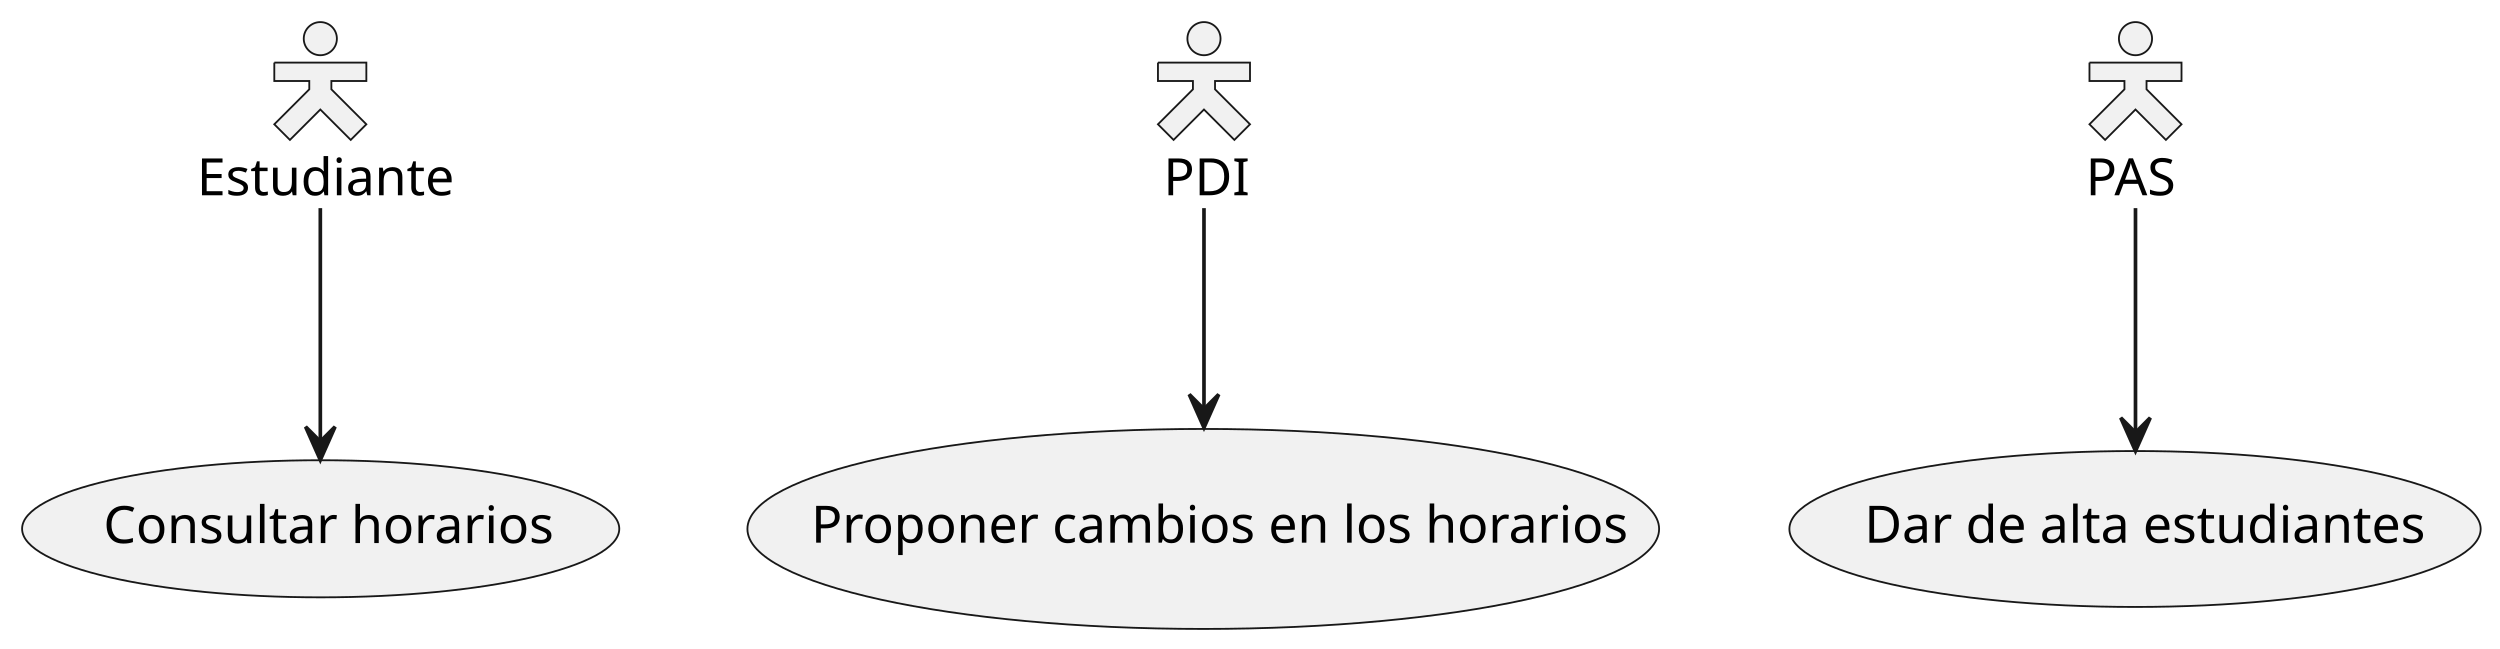
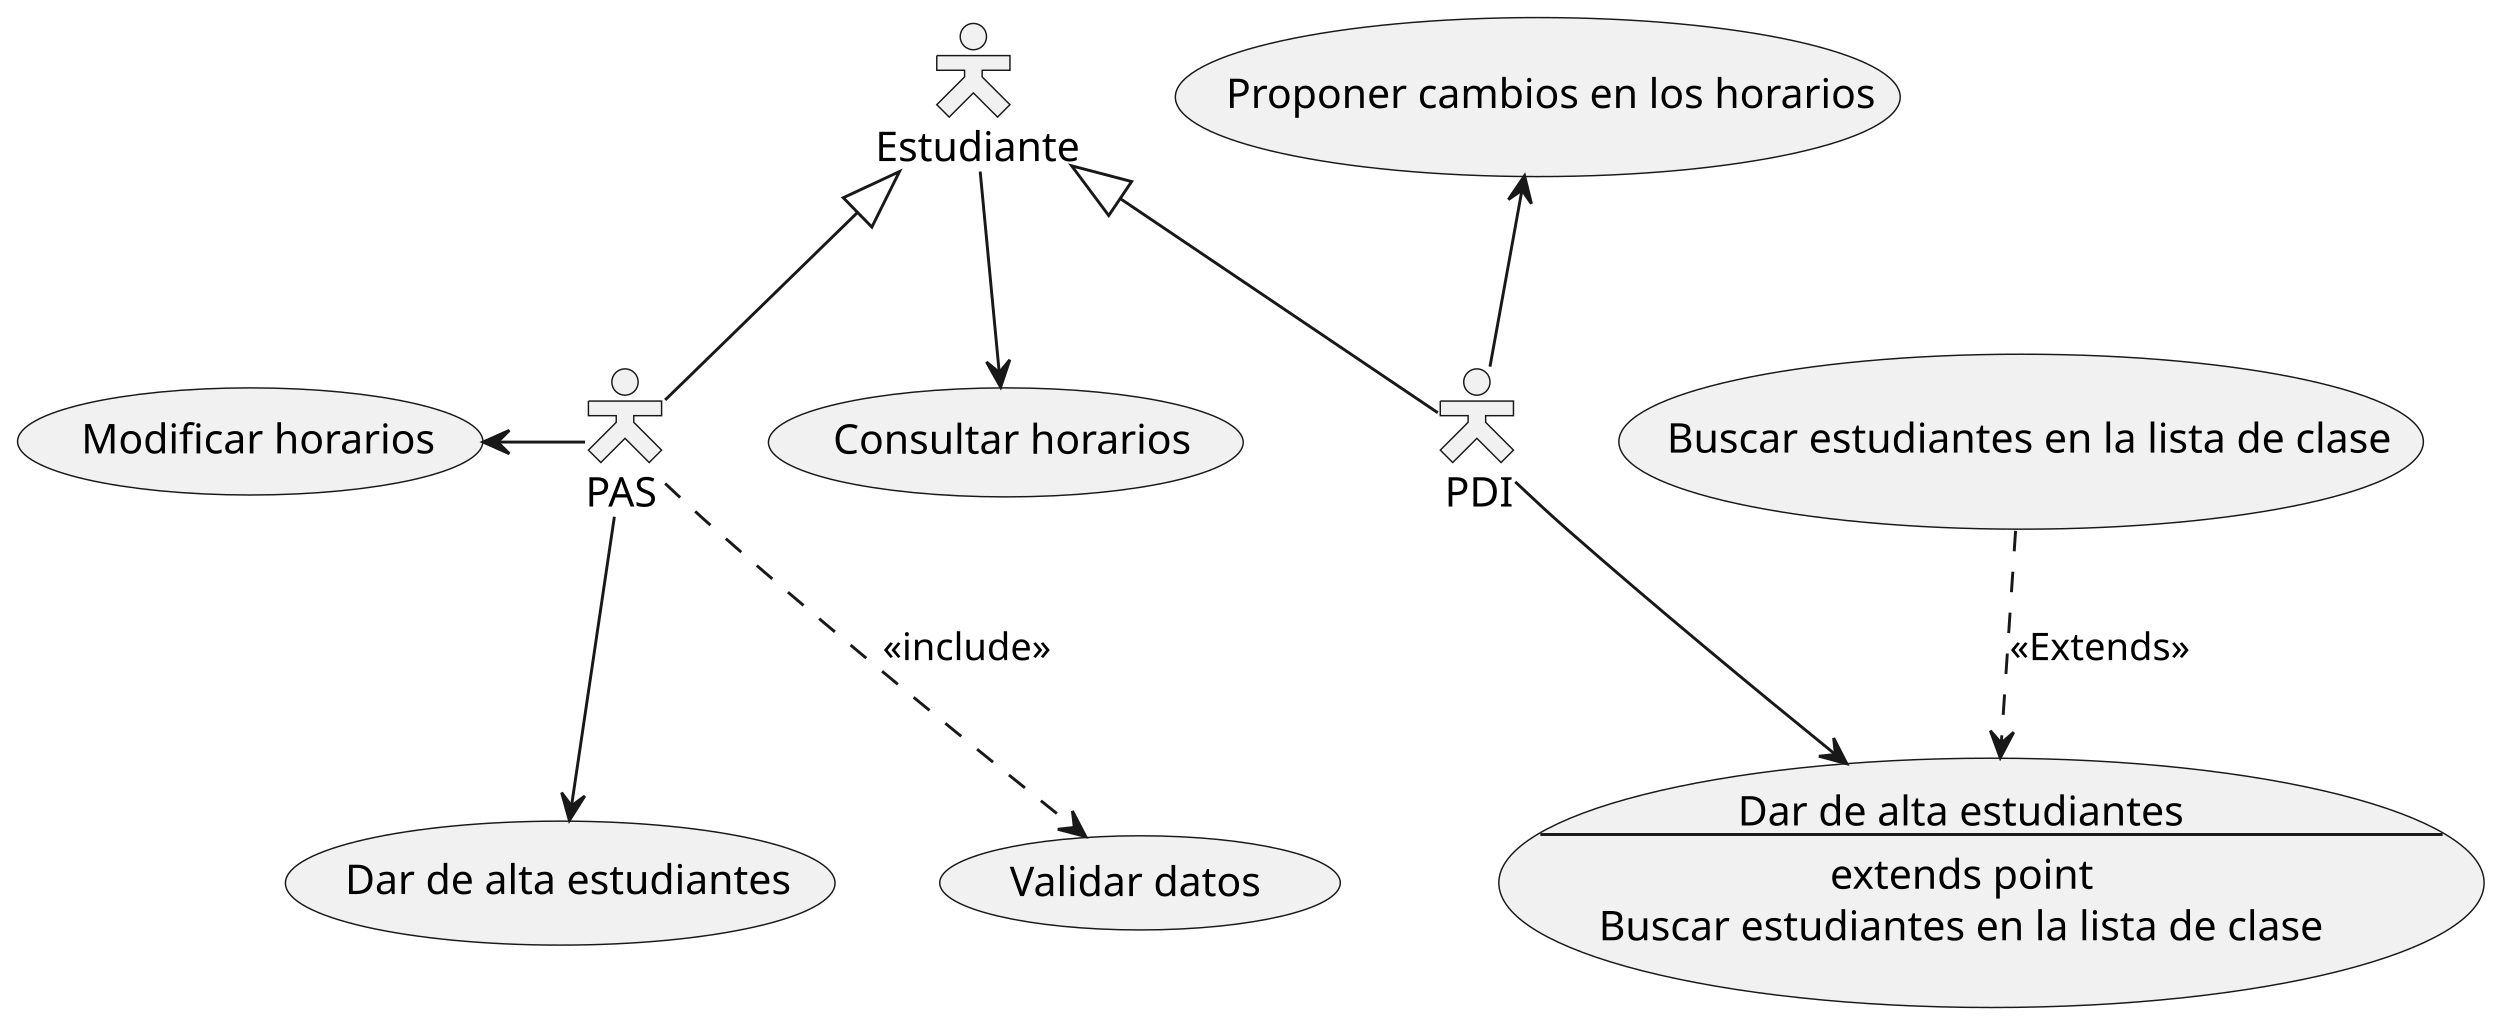
- <svg xmlns="http://www.w3.org/2000/svg" contentStyleType="text/css" height="176px" preserveAspectRatio="none" style="width:679px;height:176px;background:#FFFFFF;" version="1.1" viewBox="0 0 679 176" width="679px" zoomAndPan="magnify">
+ <svg xmlns="http://www.w3.org/2000/svg" contentStyleType="text/css" height="350px" preserveAspectRatio="none" style="width:854px;height:350px;background:#FFFFFF;" version="1.1" viewBox="0 0 854 350" width="854px" zoomAndPan="magnify">
  <defs />
  <g>
    <g id="elem_Estudiante">
-       <ellipse cx="87" cy="10.5" fill="#F1F1F1" rx="4.5" ry="4.5" style="stroke:#181818;stroke-width:0.5;" />
-       <path d="M74.5,17 L74.5,22 L84,22 L84,24.257 L74.5,33.757 L78.743,38 L87,29.743 L95.257,38 L99.5,33.757 L90,24.257 L90,22 L99.5,22 L99.5,17 L74.5,17 " fill="#F1F1F1" style="stroke:#181818;stroke-width:0.5;" />
-       <text fill="#000000" font-family="sans-serif" font-size="14" lengthAdjust="spacing" textLength="67" x="53.5" y="53.033">Estudiante</text>
+       <ellipse cx="332.5" cy="12.5" fill="#F1F1F1" rx="4.5" ry="4.5" style="stroke:#181818;stroke-width:0.5;" />
+       <path d="M320,19 L320,24 L329.5,24 L329.5,26.257 L320,35.757 L324.243,40 L332.5,31.743 L340.757,40 L345,35.757 L335.5,26.257 L335.5,24 L345,24 L345,19 L320,19 " fill="#F1F1F1" style="stroke:#181818;stroke-width:0.5;" />
+       <text fill="#000000" font-family="sans-serif" font-size="14" lengthAdjust="spacing" textLength="67" x="299" y="55.033">Estudiante</text>
    </g>
-     <g id="elem_Use">
-       <ellipse cx="87.097" cy="143.619" fill="#F1F1F1" rx="81.097" ry="18.619" style="stroke:#181818;stroke-width:0.5;" />
-       <text fill="#000000" font-family="sans-serif" font-size="14" lengthAdjust="spacing" textLength="117" x="28.084" y="147.498">Consultar horarios</text>
+     <g id="elem_Consultar horarios">
+       <ellipse cx="343.597" cy="151.119" fill="#F1F1F1" rx="81.097" ry="18.619" style="stroke:#181818;stroke-width:0.5;" />
+       <text fill="#000000" font-family="sans-serif" font-size="14" lengthAdjust="spacing" textLength="117" x="284.584" y="154.998">Consultar horarios</text>
    </g>
    <g id="elem_PDI">
-       <ellipse cx="327" cy="10.5" fill="#F1F1F1" rx="4.5" ry="4.5" style="stroke:#181818;stroke-width:0.5;" />
-       <path d="M314.5,17 L314.5,22 L324,22 L324,24.257 L314.5,33.757 L318.743,38 L327,29.743 L335.257,38 L339.5,33.757 L330,24.257 L330,22 L339.5,22 L339.5,17 L314.5,17 " fill="#F1F1F1" style="stroke:#181818;stroke-width:0.5;" />
-       <text fill="#000000" font-family="sans-serif" font-size="14" lengthAdjust="spacing" textLength="22" x="316" y="53.033">PDI</text>
+       <ellipse cx="504.5" cy="130.5" fill="#F1F1F1" rx="4.5" ry="4.5" style="stroke:#181818;stroke-width:0.5;" />
+       <path d="M492,137 L492,142 L501.5,142 L501.5,144.257 L492,153.757 L496.243,158 L504.5,149.743 L512.757,158 L517,153.757 L507.5,144.257 L507.5,142 L517,142 L517,137 L492,137 " fill="#F1F1F1" style="stroke:#181818;stroke-width:0.5;" />
+       <text fill="#000000" font-family="sans-serif" font-size="14" lengthAdjust="spacing" textLength="22" x="493.5" y="173.033">PDI</text>
    </g>
-     <g id="elem_Use1">
-       <ellipse cx="326.807" cy="143.661" fill="#F1F1F1" rx="123.807" ry="27.161" style="stroke:#181818;stroke-width:0.5;" />
-       <text fill="#000000" font-family="sans-serif" font-size="14" lengthAdjust="spacing" textLength="213" x="220.307" y="147.39">Proponer cambios en los horarios</text>
+     <g id="elem_Proponer cambios en los horarios">
+       <ellipse cx="525.307" cy="33.161" fill="#F1F1F1" rx="123.807" ry="27.161" style="stroke:#181818;stroke-width:0.5;" />
+       <text fill="#000000" font-family="sans-serif" font-size="14" lengthAdjust="spacing" textLength="213" x="418.807" y="36.89">Proponer cambios en los horarios</text>
    </g>
    <g id="elem_PAS">
-       <ellipse cx="580" cy="10.5" fill="#F1F1F1" rx="4.5" ry="4.5" style="stroke:#181818;stroke-width:0.5;" />
-       <path d="M567.5,17 L567.5,22 L577,22 L577,24.257 L567.5,33.757 L571.743,38 L580,29.743 L588.257,38 L592.5,33.757 L583,24.257 L583,22 L592.5,22 L592.5,17 L567.5,17 " fill="#F1F1F1" style="stroke:#181818;stroke-width:0.5;" />
-       <text fill="#000000" font-family="sans-serif" font-size="14" lengthAdjust="spacing" textLength="27" x="566.5" y="53.033">PAS</text>
+       <ellipse cx="213.5" cy="130.5" fill="#F1F1F1" rx="4.5" ry="4.5" style="stroke:#181818;stroke-width:0.5;" />
+       <path d="M201,137 L201,142 L210.5,142 L210.5,144.257 L201,153.757 L205.243,158 L213.5,149.743 L221.757,158 L226,153.757 L216.5,144.257 L216.5,142 L226,142 L226,137 L201,137 " fill="#F1F1F1" style="stroke:#181818;stroke-width:0.5;" />
+       <text fill="#000000" font-family="sans-serif" font-size="14" lengthAdjust="spacing" textLength="27" x="200" y="173.033">PAS</text>
    </g>
-     <g id="elem_Use2">
-       <ellipse cx="579.875" cy="143.675" fill="#F1F1F1" rx="93.875" ry="21.175" style="stroke:#181818;stroke-width:0.5;" />
-       <text fill="#000000" font-family="sans-serif" font-size="14" lengthAdjust="spacing" textLength="147" x="506.375" y="147.404">Dar de alta estudiantes</text>
+     <g id="elem_Modificar horarios">
+       <ellipse cx="85.478" cy="150.796" fill="#F1F1F1" rx="79.478" ry="18.296" style="stroke:#181818;stroke-width:0.5;" />
+       <text fill="#000000" font-family="sans-serif" font-size="14" lengthAdjust="spacing" textLength="113" x="27.756" y="154.871">Modificar horarios</text>
    </g>
-     <g id="link_Estudiante_Use">
-       <path d="M87,56.52 C87,75.31 87,101.04 87,119.45 " fill="none" id="Estudiante-to-Use" style="stroke:#181818;stroke-width:1.0;" />
-       <polygon fill="#181818" points="87,124.91,91,115.91,87,119.91,83,115.91,87,124.91" style="stroke:#181818;stroke-width:1.0;" />
+     <g id="elem_Dar de alta estudiantes">
+       <ellipse cx="191.375" cy="301.675" fill="#F1F1F1" rx="93.875" ry="21.175" style="stroke:#181818;stroke-width:0.5;" />
+       <text fill="#000000" font-family="sans-serif" font-size="14" lengthAdjust="spacing" textLength="147" x="117.875" y="305.404">Dar de alta estudiantes</text>
    </g>
-     <g id="link_PDI_Use1">
-       <path d="M327,56.52 C327,72.54 327,93.61 327,110.89 " fill="none" id="PDI-to-Use1" style="stroke:#181818;stroke-width:1.0;" />
-       <polygon fill="#181818" points="327,116.12,331,107.12,327,111.12,323,107.12,327,116.12" style="stroke:#181818;stroke-width:1.0;" />
+     <g id="elem_Validar datos">
+       <ellipse cx="389.428" cy="301.586" fill="#F1F1F1" rx="68.428" ry="16.085" style="stroke:#181818;stroke-width:0.5;" />
+       <text fill="#000000" font-family="sans-serif" font-size="14" lengthAdjust="spacing" textLength="83" x="344.928" y="306.102">Validar datos</text>
    </g>
-     <g id="link_PAS_Use2">
-       <path d="M580,56.52 C580,74.5 580,98.84 580,117.04 " fill="none" id="PAS-to-Use2" style="stroke:#181818;stroke-width:1.0;" />
-       <polygon fill="#181818" points="580,122.47,584,113.47,580,117.47,576,113.47,580,122.47" style="stroke:#181818;stroke-width:1.0;" />
+     <g id="elem_UC1">
+       <ellipse cx="680.287" cy="301.583" fill="#F1F1F1" rx="168.287" ry="42.583" style="stroke:#181818;stroke-width:0.5;" />
+       <text fill="#000000" font-family="sans-serif" font-size="14" lengthAdjust="spacing" textLength="147" x="593.629" y="281.986">Dar de alta estudiantes</text>
+       <line style="stroke:#181818;stroke-width:1.0;" x1="526.182" x2="834.393" y1="285.062" y2="285.062" />
+       <text fill="#000000" font-family="sans-serif" font-size="14" lengthAdjust="spacing" textLength="84" x="625.129" y="303.595">extends point</text>
+       <text fill="#000000" font-family="sans-serif" font-size="14" lengthAdjust="spacing" textLength="242" x="546.129" y="321.205">Buscar estudiantes en la lista de clase</text>
+     </g>
+     <g id="elem_Buscar estudiantes en la lista de clase">
+       <ellipse cx="690.414" cy="150.883" fill="#F1F1F1" rx="137.414" ry="29.883" style="stroke:#181818;stroke-width:0.5;" />
+       <text fill="#000000" font-family="sans-serif" font-size="14" lengthAdjust="spacing" textLength="242" x="569.414" y="154.611">Buscar estudiantes en la lista de clase</text>
+     </g>
+     <g id="link_Estudiante_Consultar horarios">
+       <path d="M334.83,58.6 C336.75,78.87 339.46,107.39 341.33,127.16 " fill="none" id="Estudiante-to-Consultar horarios" style="stroke:#181818;stroke-width:1.0;" />
+       <polygon fill="#181818" points="341.82,132.24,344.955,122.903,341.349,127.262,336.99,123.656,341.82,132.24" style="stroke:#181818;stroke-width:1.0;" />
+     </g>
+     <g id="link_Proponer cambios en los horarios_PDI">
+       <path d="M519.85,65.21 C516.44,84.04 512.16,107.71 508.98,125.25 " fill="none" id="Proponer cambios en los horarios-backto-PDI" style="stroke:#181818;stroke-width:1.0;" />
+       <polygon fill="#181818" points="520.79,60.03,515.261,68.181,519.906,64.951,523.135,69.596,520.79,60.03" style="stroke:#181818;stroke-width:1.0;" />
+     </g>
+     <g id="link_Modificar horarios_PAS">
+       <path d="M170.17,151 C180.07,151 189.96,151 199.86,151 " fill="none" id="Modificar horarios-backto-PAS" style="stroke:#181818;stroke-width:1.0;" />
+       <polygon fill="#181818" points="165,151,174,155,170,151,174,147,165,151" style="stroke:#181818;stroke-width:1.0;" />
+     </g>
+     <g id="link_PAS_Dar de alta estudiantes">
+       <path d="M209.87,176.52 C205.82,203.82 199.32,247.72 195.23,275.29 " fill="none" id="PAS-to-Dar de alta estudiantes" style="stroke:#181818;stroke-width:1.0;" />
+       <polygon fill="#181818" points="194.5,280.24,199.766,271.917,195.227,275.293,191.851,270.754,194.5,280.24" style="stroke:#181818;stroke-width:1.0;" />
+     </g>
+     <g id="link_Estudiante_PAS">
+       <path d="M292.8,72.7 C270.14,94.79 243.15,121.1 227.22,136.63 " fill="none" id="Estudiante-backto-PAS" style="stroke:#181818;stroke-width:1.0;" />
+       <polygon fill="none" points="288.06,67.55,307.26,58.6,297.83,77.57,288.06,67.55" style="stroke:#181818;stroke-width:1.0;" />
+     </g>
+     <g id="link_Estudiante_PDI">
+       <path d="M382.81,67.93 C420.07,93.06 468.2,125.52 491.16,141 " fill="none" id="Estudiante-backto-PDI" style="stroke:#181818;stroke-width:1.0;" />
+       <polygon fill="none" points="378.74,73.63,366.07,56.64,386.57,62.02,378.74,73.63" style="stroke:#181818;stroke-width:1.0;" />
+     </g>
+     <g id="link_PAS_Validar datos">
+       <path d="M227.22,165.18 C232.55,170.21 238.74,175.94 244.5,181 C286.78,218.14 337.93,259.49 366.79,282.51 " fill="none" id="PAS-to-Validar datos" style="stroke:#181818;stroke-width:1.0;stroke-dasharray:7.0,7.0;" />
+       <polygon fill="#181818" points="370.88,285.77,366.343,277.028,366.973,282.65,361.351,283.28,370.88,285.77" style="stroke:#181818;stroke-width:1.0;" />
+       <text fill="#000000" font-family="sans-serif" font-size="13" lengthAdjust="spacing" textLength="55" x="301.5" y="225.495">«include»</text>
+     </g>
+     <g id="link_PDI_UC1">
+       <path d="M517.61,164.6 C523.07,169.77 529.52,175.75 535.5,181 C565.17,207.06 599.2,235.19 626.83,257.61 " fill="none" id="PDI-to-UC1" style="stroke:#181818;stroke-width:1.0;" />
+       <polygon fill="#181818" points="630.86,260.88,626.378,252.11,626.972,257.736,621.347,258.33,630.86,260.88" style="stroke:#181818;stroke-width:1.0;" />
+     </g>
+     <g id="link_Buscar estudiantes en la lista de clase_UC1">
+       <path d="M688.52,181.34 C687.13,202.01 685.24,230.13 683.64,253.86 " fill="none" id="Buscar estudiantes en la lista de clase-to-UC1" style="stroke:#181818;stroke-width:1.0;stroke-dasharray:7.0,7.0;" />
+       <polygon fill="#181818" points="683.3,258.85,687.881,250.132,683.628,253.861,679.899,249.607,683.3,258.85" style="stroke:#181818;stroke-width:1.0;" />
+       <text fill="#000000" font-family="sans-serif" font-size="13" lengthAdjust="spacing" textLength="62" x="686.5" y="225.495">«Extends»</text>
    </g>
  </g>
</svg>
